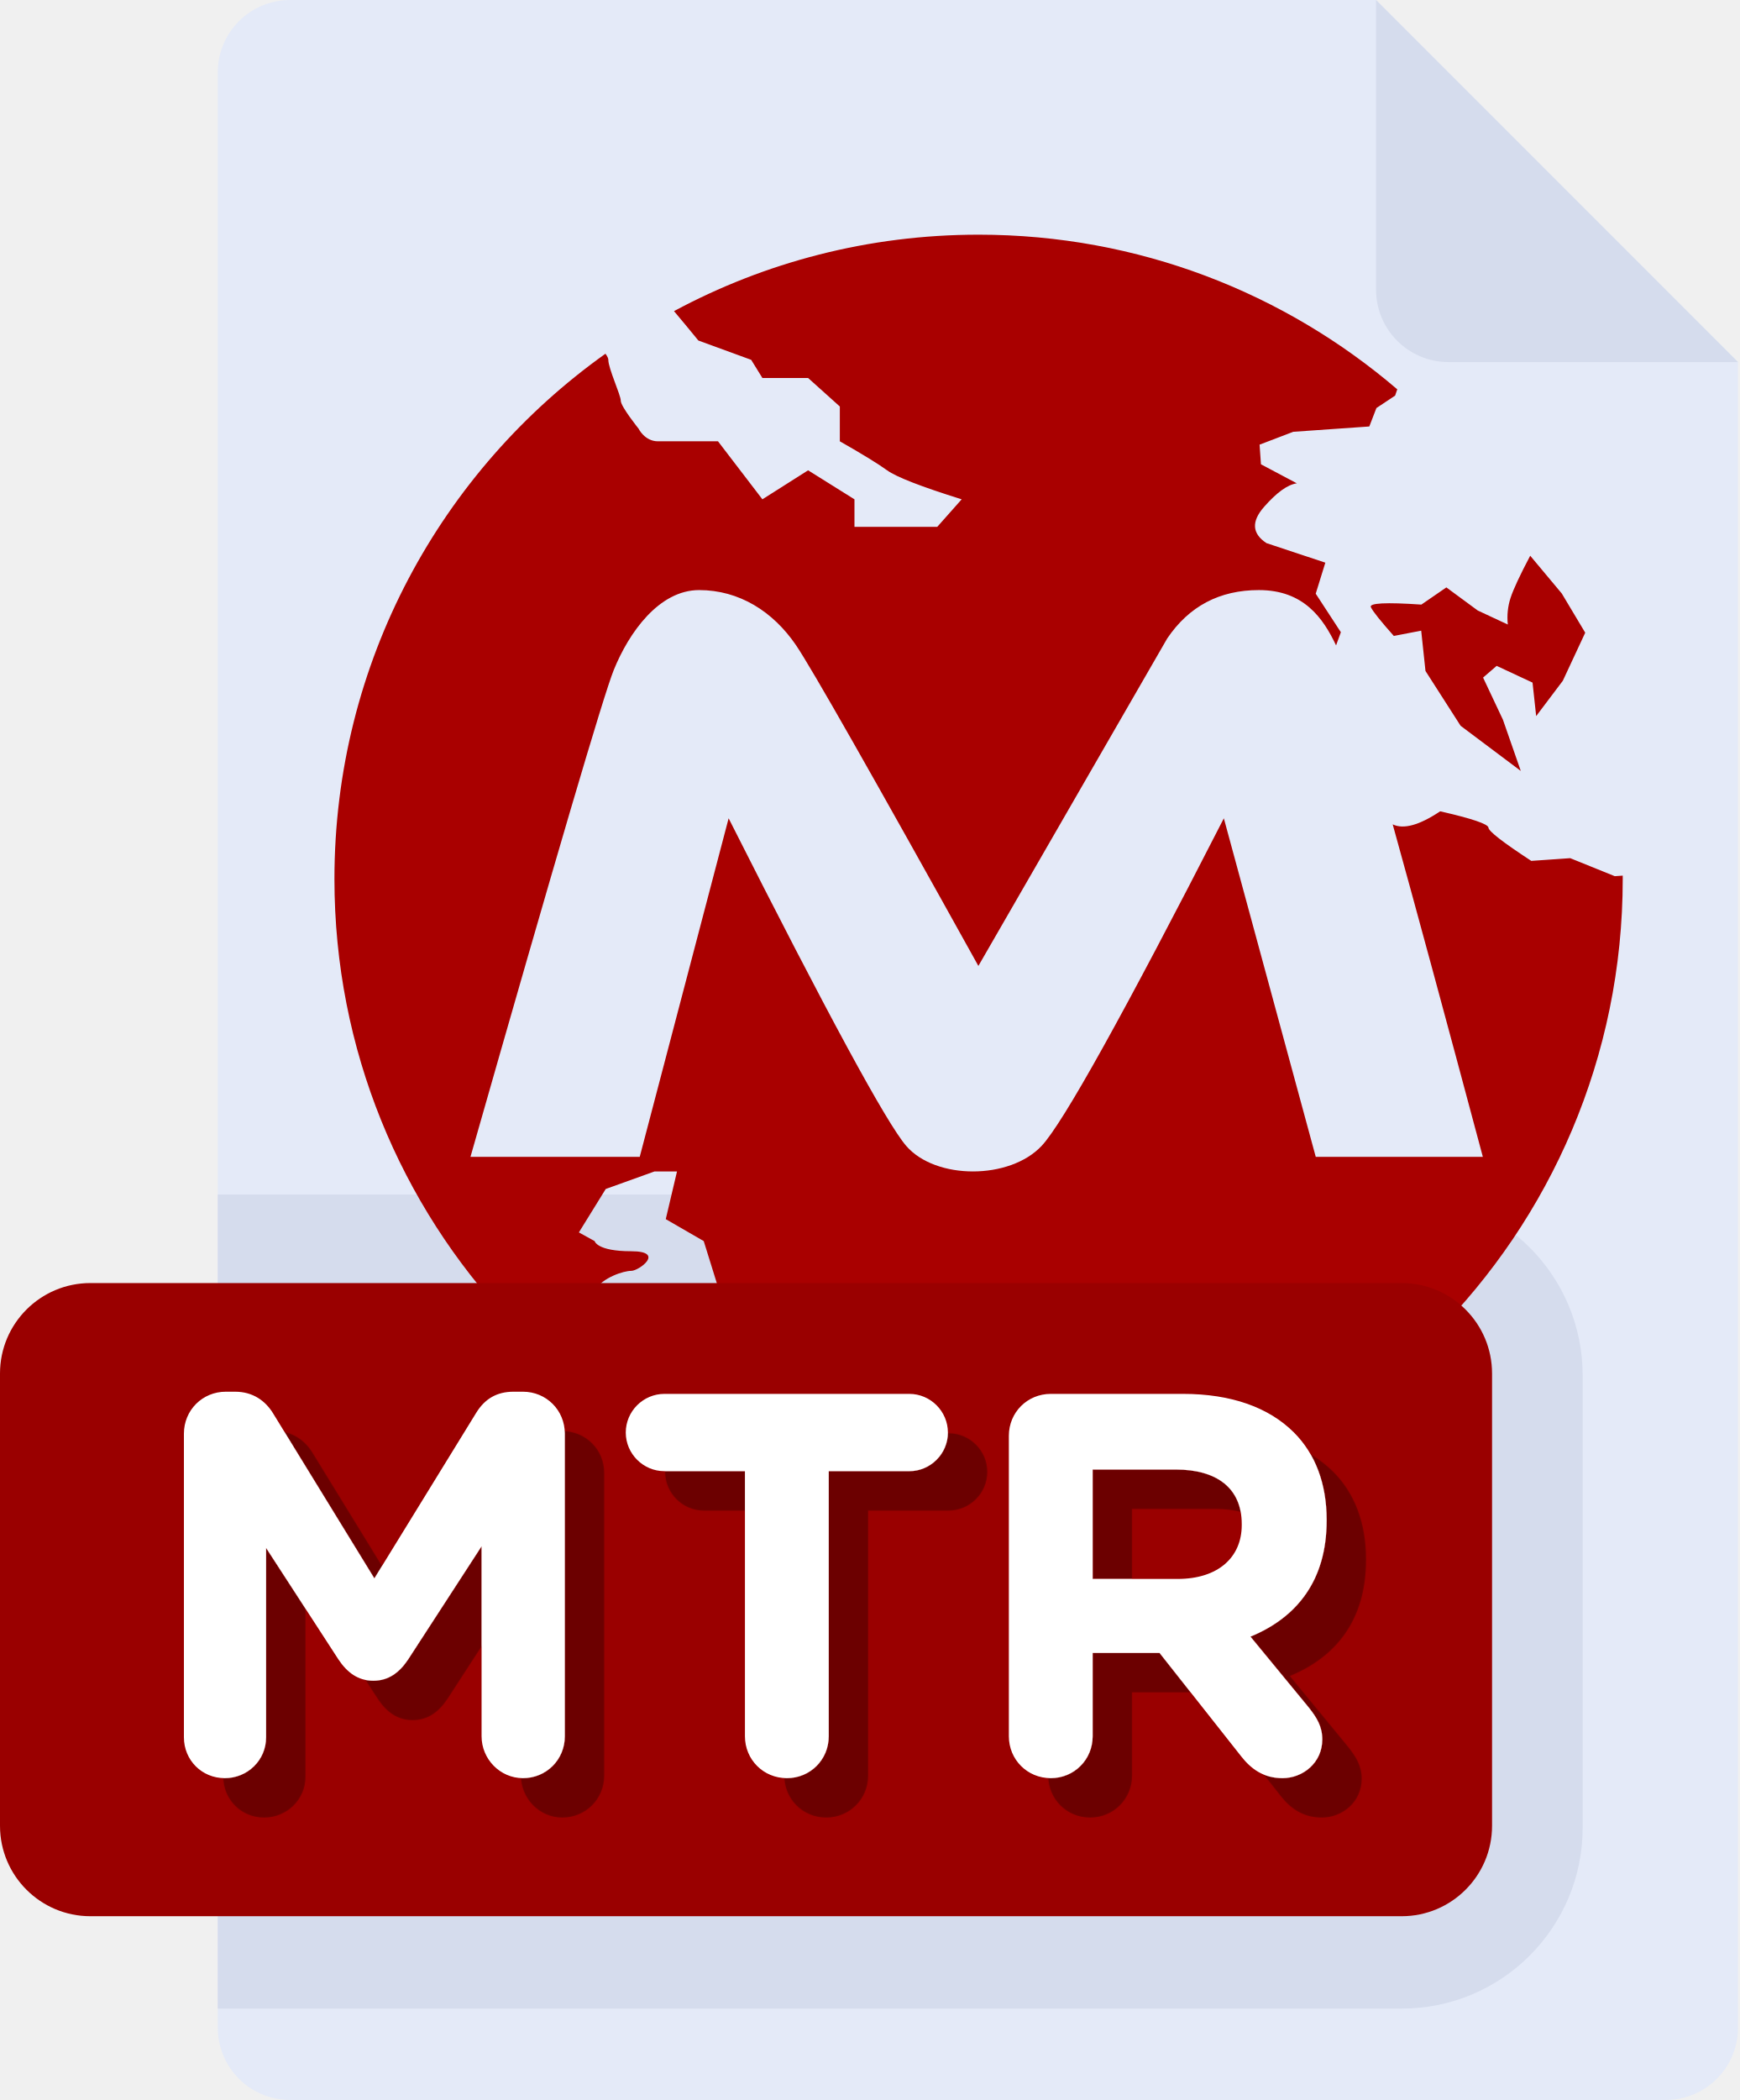
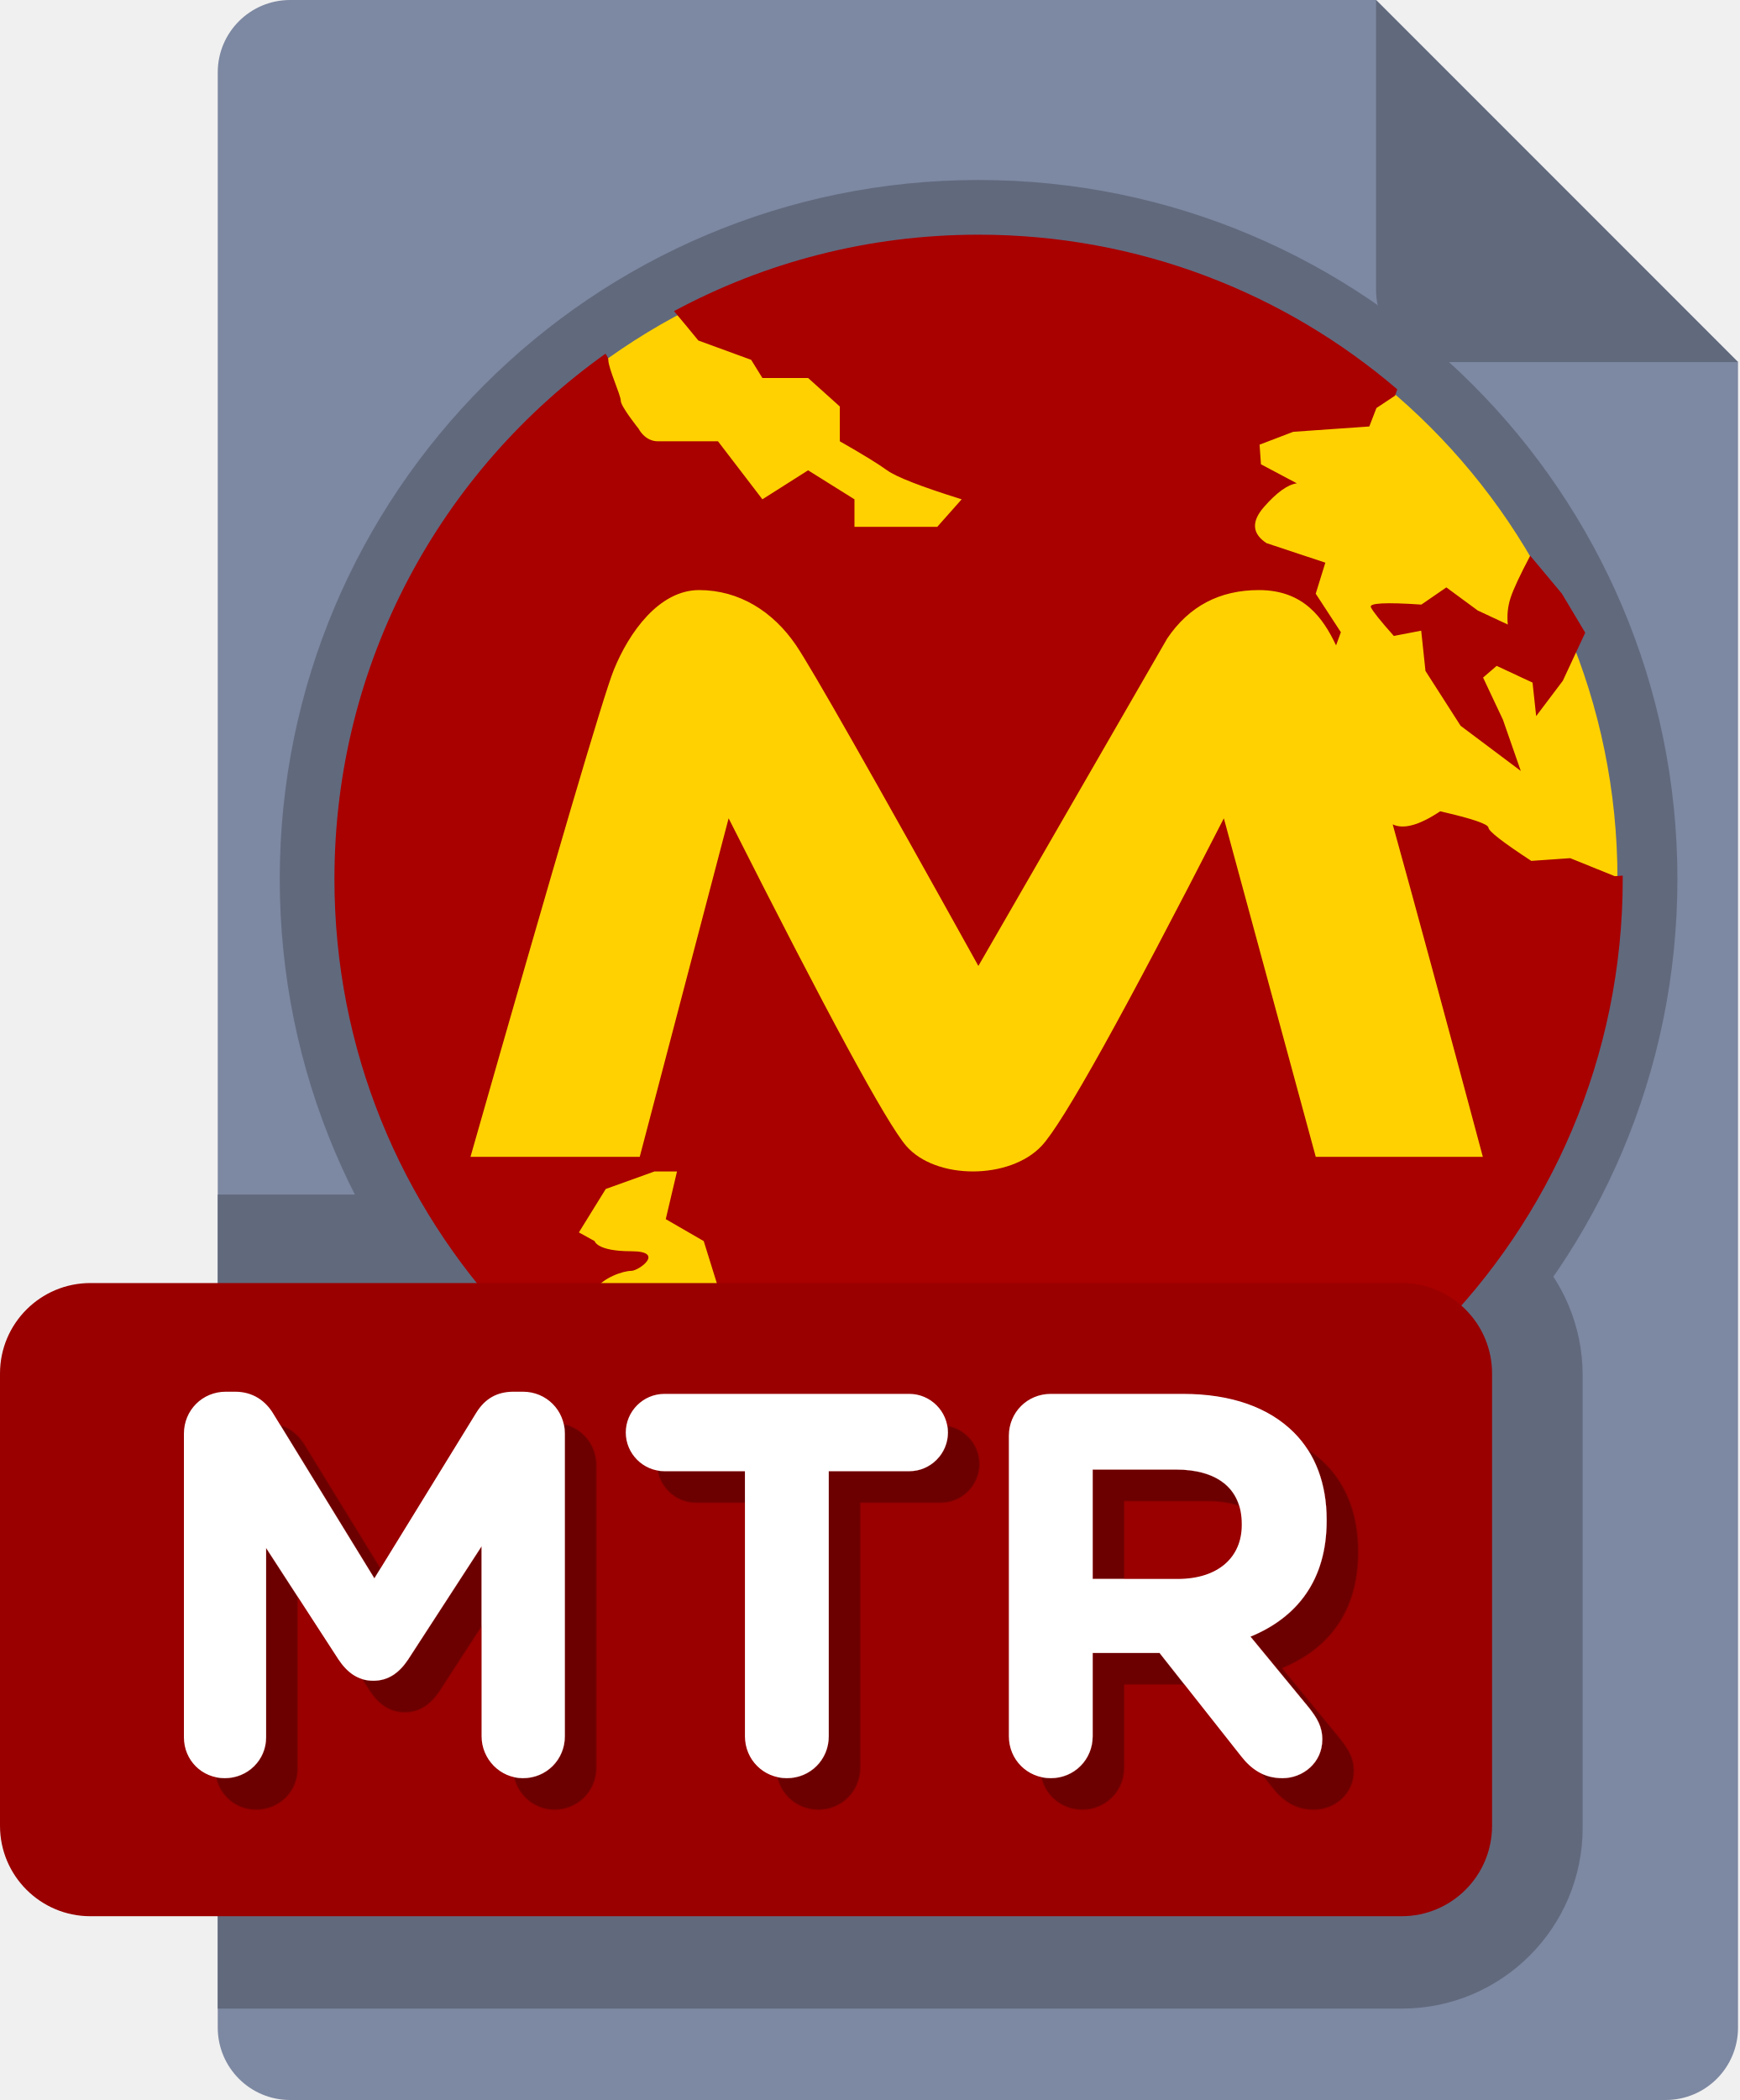
- <svg xmlns="http://www.w3.org/2000/svg" width="663px" height="800px" viewBox="0 0 663 800" version="1.1">
-   <g id="Page-1" stroke="none" stroke-width="1" fill="none" fill-rule="evenodd">
-     <g id="mkv-svgrepo-com">
-       <path d="M82.973,27.586 C82.973,12.35 95.323,0 110.561,0 L524.355,0 L662.286,137.931 L662.286,772.414 C662.286,787.65 649.936,800 634.7,800 L110.561,800 C95.325,800 82.975,787.65 82.975,772.414 L82.975,27.586 L82.973,27.586 Z" id="Path" fill="#E4EAF8" />
-       <g id="Group" transform="translate(82.8125, 0)" fill="#D5DCED">
-         <path d="M441.541,0 L441.541,110.345 C441.541,125.58 453.892,137.931 469.127,137.931 L579.472,137.931 L441.541,0 Z" id="Path-2" />
-         <path d="M 451.359 765.178 L 0.163 765.178 L 0.163 455.055 L 451.359 455.055 C 489.419 455.055 520.274 485.91 520.274 523.971 L 520.274 696.263 C 520.274 734.324 489.419 765.178 451.359 765.178 Z" id="Path-2" style="" />
-       </g>
-       <path d="M 230.717 134.75 C 231.443 135.754 231.806 136.529 231.806 137.075 C 231.806 140.372 236.552 150.483 236.552 152.671 C 236.552 154.86 243.335 163.301 243.335 163.301 C 243.335 163.301 245.669 168.116 250.717 168.116 C 254.082 168.116 257.555 168.116 261.135 168.116 L 273.597 168.116 L 290.518 190.215 L 307.931 179.166 L 325.599 190.215 L 325.599 200.708 L 343.21 200.708 L 357.142 200.708 L 366.453 190.215 C 351.015 185.387 341.542 181.704 338.035 179.166 C 334.527 176.627 328.524 172.944 320.025 168.116 L 320.025 154.86 L 307.931 143.993 L 290.518 143.993 L 286.238 137.075 L 266.117 129.724 C 262.62 125.442 259.526 121.708 256.834 118.522 C 291.392 99.943 330.913 89.403 372.897 89.403 C 433.806 89.403 489.533 111.588 532.439 148.318 L 531.618 150.718 L 524.494 155.442 L 521.784 162.469 L 507.573 163.463 L 492.8 164.496 L 479.972 169.389 L 480.495 176.869 L 494.173 184.127 C 490.662 184.603 486.482 187.612 481.634 193.155 C 476.786 198.697 477.107 203.28 482.596 206.904 C 497.552 211.868 505.03 214.35 505.03 214.35 C 505.03 214.35 503.808 218.29 501.365 226.168 C 507.751 235.952 510.944 240.844 510.944 240.844 C 510.944 240.844 510.336 242.518 509.121 245.865 C 504.183 235.448 496.791 224.792 479.706 224.792 C 464.726 224.792 453.083 230.936 444.777 243.223 L 372.818 367.975 C 332.375 295.186 309.223 254.476 303.363 245.844 C 294.572 232.897 281.627 224.792 266.4 224.792 C 251.172 224.792 239.668 240.894 233.854 255.303 C 229.978 264.909 211.786 326.709 179.278 440.703 L 243.775 440.703 L 277.647 311.739 C 315.296 386.318 337.859 427.923 345.337 436.554 C 356.553 449.5 384.699 449.5 396.896 436.554 C 405.027 427.923 428.18 386.318 466.355 311.739 L 501.376 440.703 L 565.049 440.703 C 550.625 386.777 539.174 344.557 530.697 314.044 C 534.808 316.037 540.839 314.379 548.789 309.071 C 560.959 311.847 567.092 313.926 567.189 315.308 C 567.286 316.69 572.723 320.906 583.502 327.957 L 588.152 327.632 L 598.339 326.92 L 615.314 333.785 L 618.352 333.572 C 618.354 334.002 618.355 334.431 618.355 334.861 C 618.355 470.424 508.46 580.319 372.897 580.319 C 327.874 580.319 285.683 568.198 249.408 547.04 L 249.408 546.779 L 257.979 536.744 L 257.979 520.838 C 255.122 515.692 253.694 512.395 253.694 510.948 C 253.694 509.5 253.694 506.126 253.694 500.825 L 274.001 491.558 L 268.163 472.798 L 253.694 464.434 L 257.979 446.264 L 249.408 446.264 C 237.017 450.719 230.821 452.947 230.821 452.947 C 230.821 452.947 227.409 458.461 220.586 469.49 C 224.587 471.696 226.587 472.798 226.587 472.798 C 226.587 472.798 227.399 476.665 240.547 476.665 C 253.694 476.665 243.458 484.136 240.547 484.136 C 237.635 484.136 229.749 486.594 226.587 491.558 C 224.479 494.867 221.077 497.956 216.38 500.825 C 207.336 497.956 202.813 496.522 202.813 496.522 C 202.813 496.522 199.87 498.65 193.982 502.907 C 152.717 458.991 127.439 399.878 127.439 334.861 C 127.439 252.291 168.209 179.243 230.717 134.75 Z M 583.098 211.708 L 595.126 226.093 L 604.061 241.029 L 595.527 259.331 L 585.369 272.801 L 583.984 260.039 L 570.313 253.665 L 565.139 258.124 L 572.704 274.178 L 579.506 293.687 L 556.575 276.489 L 543.189 255.602 L 541.556 240.255 L 531.126 242.264 C 526.045 236.55 523.13 232.899 522.382 231.314 C 521.634 229.728 528.048 229.397 541.623 230.321 L 551.143 223.772 L 563.101 232.573 L 574.561 237.917 C 574.2 234.407 574.55 231.022 575.611 227.763 C 576.673 224.504 579.168 219.152 583.098 211.708 Z" id="Combined-Shape" style="stroke-width: 10px; paint-order: fill; filter: none;" fill="#A90000" />
-       <path d="M 534.102 729.989 L 34.458 729.989 C 15.426 729.989 0 714.562 0 695.53 L 0 523.239 C 0 504.208 15.426 488.781 34.458 488.781 L 534.102 488.781 C 553.134 488.781 568.56 504.208 568.56 523.239 L 568.56 695.53 C 568.56 714.562 553.134 729.989 534.102 729.989 Z" id="Path-2" style="filter: none; stroke-width: 10px; paint-order: fill; fill: rgb(154, 0, 0);" />
-       <g id="Group-2" transform="matrix(1.249111, 0, 0, 1.249111, 69.95023, 530.0014)" fill="#FFFFFF" style="filter: drop-shadow(rgba(0, 0, 0, 0.3) 12px 12px 0px);">
-         <path d="M0.107,105.546 L0.107,12.918 C0.107,5.78 5.751,0.136 12.889,0.136 L15.711,0.136 C21.189,0.136 25.007,2.958 27.331,6.776 L58.207,57.074 L89.249,6.61 C91.905,2.294 95.557,0.136 100.703,0.136 L103.525,0.136 C110.663,0.136 116.307,5.78 116.307,12.918 L116.307,105.214 C116.307,112.352 110.663,117.996 103.525,117.996 C96.553,117.996 90.909,112.186 90.909,105.214 L90.909,47.28 L68.499,81.808 C65.843,85.792 62.523,88.282 57.875,88.282 C53.227,88.282 49.907,85.792 47.251,81.808 L25.173,47.778 L25.173,105.546 C25.173,112.518 19.529,117.996 12.557,117.996 C5.585,117.996 0.107,112.518 0.107,105.546 Z M171.253,105.214 L171.253,24.372 L146.685,24.372 C140.211,24.372 134.899,19.06 134.899,12.586 C134.899,6.112 140.211,0.8 146.685,0.8 L221.385,0.8 C227.859,0.8 233.171,6.112 233.171,12.586 C233.171,19.06 227.859,24.372 221.385,24.372 L196.817,24.372 L196.817,105.214 C196.817,112.352 191.173,117.996 184.035,117.996 C176.897,117.996 171.253,112.352 171.253,105.214 Z M251.763,105.214 L251.763,13.582 C251.763,6.444 257.407,0.8 264.545,0.8 L304.883,0.8 C319.657,0.8 331.111,4.95 338.747,12.586 C345.221,19.06 348.707,28.19 348.707,39.146 L348.707,39.478 C348.707,57.738 339.577,69.026 325.467,74.836 L343.229,96.416 C345.719,99.57 347.379,102.226 347.379,106.21 C347.379,113.348 341.403,117.996 335.261,117.996 C329.451,117.996 325.633,115.174 322.645,111.356 L297.745,79.816 L277.327,79.816 L277.327,105.214 C277.327,112.352 271.683,117.996 264.545,117.996 C257.407,117.996 251.763,112.352 251.763,105.214 Z M277.327,57.24 L303.223,57.24 C315.673,57.24 322.811,50.6 322.811,40.806 L322.811,40.474 C322.811,29.518 315.175,23.874 302.725,23.874 L277.327,23.874 L277.327,57.24 Z" id="MTR-Copy" />
-       </g>
+ <svg xmlns="http://www.w3.org/2000/svg" width="663" height="800">
+   <g fill="none" fill-rule="evenodd">
+     <path d="M82.973 27.586C82.973 12.35 95.323 0 110.561 0h413.794l137.93 137.931v634.483c0 15.236-12.35 27.586-27.585 27.586H110.56c-15.235 0-27.585-12.35-27.585-27.586V27.586h-.002z" paint-order="fill" fill="rgb(125, 136, 162)" />
+     <g transform="translate(82.813)" fill="#D5DCED">
+       <path d="M441.54 0v110.345c0 15.235 12.352 27.586 27.587 27.586h110.345L441.54 0zm9.819 765.178H.163V455.055h451.196c38.06 0 68.915 30.855 68.915 68.916v172.292c0 38.061-30.855 68.915-68.915 68.915z" fill="rgb(97, 105, 125)" />
    </g>
+     <ellipse cx="372.897" cy="334.861" rx="266.294" ry="266.294" fill="rgb(97, 105, 125)" />
+     <ellipse cx="372.897" cy="334.861" rx="243.455" ry="243.455" fill="rgb(255, 209, 0)" />
+     <path d="M230.717 134.75c.726 1.004 1.089 1.779 1.089 2.325 0 3.297 4.746 13.408 4.746 15.596 0 2.189 6.783 10.63 6.783 10.63s2.334 4.815 7.382 4.815h22.88l16.921 22.099 17.413-11.049 17.668 11.049v10.493h31.543l9.311-10.493c-15.438-4.828-24.911-8.511-28.418-11.049-3.508-2.539-9.511-6.222-18.01-11.05V154.86l-12.094-10.867h-17.413l-4.28-6.918-20.121-7.351a883.164 883.164 0 0 0-9.283-11.202c34.558-18.579 74.079-29.119 116.063-29.119 60.909 0 116.636 22.185 159.542 58.915l-.821 2.4-7.124 4.724-2.71 7.027-14.211.994-14.773 1.033-12.828 4.893.523 7.48 13.678 7.258c-3.511.476-7.691 3.485-12.539 9.028-4.848 5.542-4.527 10.125.962 13.749l22.434 7.446-3.665 11.818 9.579 14.676-1.823 5.021c-4.938-10.417-12.33-21.073-29.415-21.073-14.98 0-26.623 6.144-34.929 18.431l-71.959 124.752c-40.443-72.789-63.595-113.499-69.455-122.131-8.791-12.947-21.736-21.052-36.963-21.052-15.228 0-26.732 16.102-32.546 30.511-3.876 9.606-22.068 71.406-54.576 185.4h64.497l33.872-128.964c37.649 74.579 60.212 116.184 67.69 124.815 11.216 12.946 39.362 12.946 51.559 0 8.131-8.631 31.284-50.236 69.459-124.815l35.021 128.964h63.673c-14.424-53.926-25.875-96.146-34.352-126.659 4.111 1.993 10.142.335 18.092-4.973 12.17 2.776 18.303 4.855 18.4 6.237.097 1.382 5.534 5.598 16.313 12.649l4.65-.325 10.187-.712 16.975 6.865 3.038-.213c.002.43.003.859.003 1.289 0 135.563-109.895 245.458-245.458 245.458-45.023 0-87.214-12.121-123.489-33.279v-.261l8.571-10.035v-15.906c-2.857-5.146-4.285-8.443-4.285-9.89v-10.123l20.307-9.267-5.838-18.76-14.469-8.364 4.285-18.17h-8.571l-18.587 6.683-10.235 16.543 6.001 3.308s.812 3.867 13.96 3.867c13.147 0 2.911 7.471 0 7.471-2.912 0-10.798 2.458-13.96 7.422-2.108 3.309-5.51 6.398-10.207 9.267l-13.567-4.303-8.831 6.385c-41.265-43.916-66.543-103.029-66.543-168.046 0-82.57 40.77-155.618 103.278-200.111zm352.381 76.958l12.028 14.385 8.935 14.936-8.534 18.302-10.158 13.47-1.385-12.762-13.671-6.374-5.174 4.459 7.565 16.054 6.802 19.509-22.931-17.198-13.386-20.887-1.633-15.347-10.43 2.009c-5.081-5.714-7.996-9.365-8.744-10.95-.748-1.586 5.666-1.917 19.241-.993l9.52-6.549 11.958 8.801 11.46 5.344c-.361-3.51-.011-6.895 1.05-10.154 1.062-3.259 3.557-8.611 7.487-16.055z" fill="#A90000" paint-order="fill" filter="none" />
+     <path d="M534.102 729.989H34.458C15.426 729.989 0 714.562 0 695.53V523.239c0-19.031 15.426-34.458 34.458-34.458h499.644c19.032 0 34.458 15.427 34.458 34.458V695.53c0 19.032-15.426 34.459-34.458 34.459z" filter="none" paint-order="fill" fill="rgb(154, 0, 0)" />
+     <path d="M70.084 661.84V546.137c0-8.916 7.05-15.966 15.966-15.966h3.525c6.843 0 11.612 3.525 14.515 8.294l38.567 62.828 38.775-63.035c3.318-5.391 7.88-8.087 14.307-8.087h3.525c8.917 0 15.967 7.05 15.967 15.966v115.288c0 8.917-7.05 15.967-15.967 15.967-8.708 0-15.758-7.258-15.758-15.967V589.06l-27.993 43.13c-3.318 4.976-7.465 8.086-13.27 8.086-5.806 0-9.953-3.11-13.271-8.086l-27.578-42.508v72.16c0 8.708-7.05 15.55-15.759 15.55-8.708 0-15.551-6.842-15.551-15.55zm213.78-.415v-100.98h-30.688c-8.087 0-14.722-6.636-14.722-14.722 0-8.087 6.635-14.722 14.722-14.722h93.309c8.086 0 14.722 6.635 14.722 14.722 0 8.086-6.636 14.722-14.722 14.722h-30.688v100.98c0 8.917-7.05 15.967-15.967 15.967-8.916 0-15.966-7.05-15.966-15.967zm100.566 0V546.967c0-8.916 7.05-15.966 15.966-15.966h50.387c18.454 0 32.762 5.184 42.3 14.722 8.087 8.086 12.441 19.49 12.441 33.176v.415c0 22.809-11.404 36.909-29.03 44.166l22.187 26.956c3.11 3.94 5.184 7.257 5.184 12.233 0 8.917-7.465 14.723-15.137 14.723-7.257 0-12.026-3.525-15.758-8.295L441.867 629.7h-25.505v31.725c0 8.917-7.05 15.967-15.966 15.967s-15.966-7.05-15.966-15.967zm31.932-59.924h32.347c15.552 0 24.468-8.295 24.468-20.528v-.415c0-13.685-9.538-20.735-25.09-20.735h-31.725V601.5z" fill="#FFF" filter="drop-shadow(rgba(0, 0, 0, 0.3) 12px 12px 0px)" />
  </g>
</svg>
